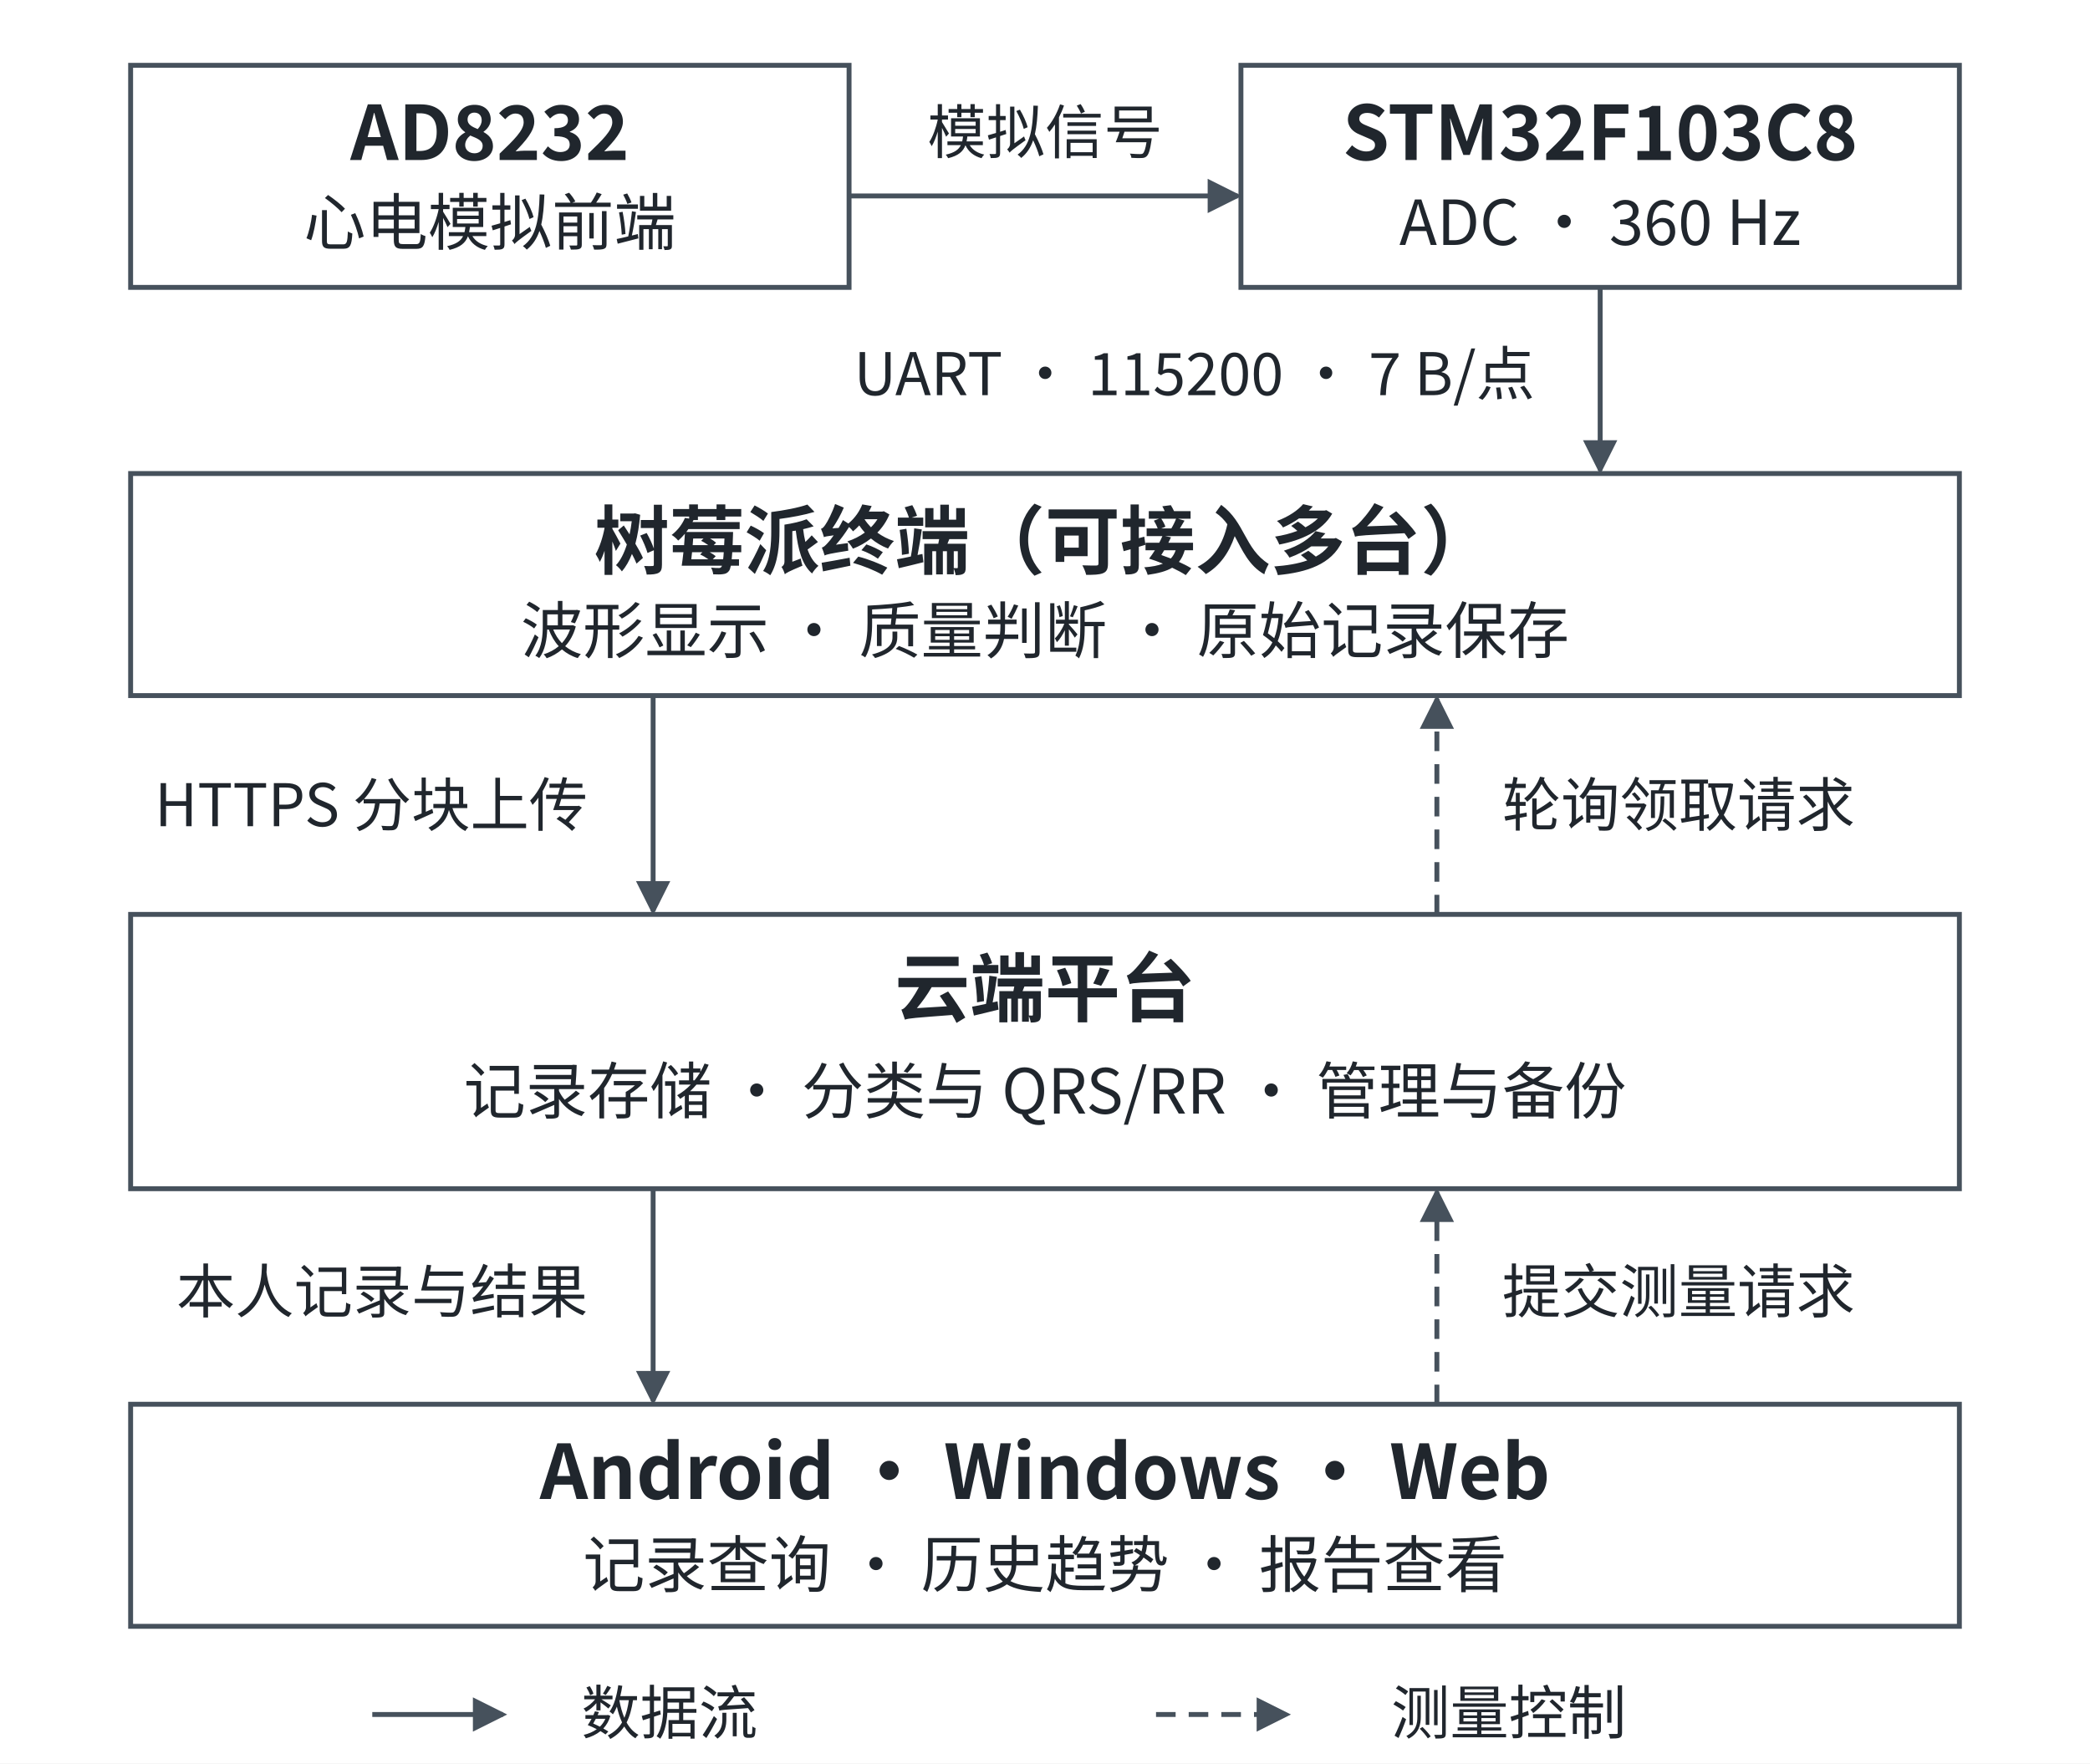
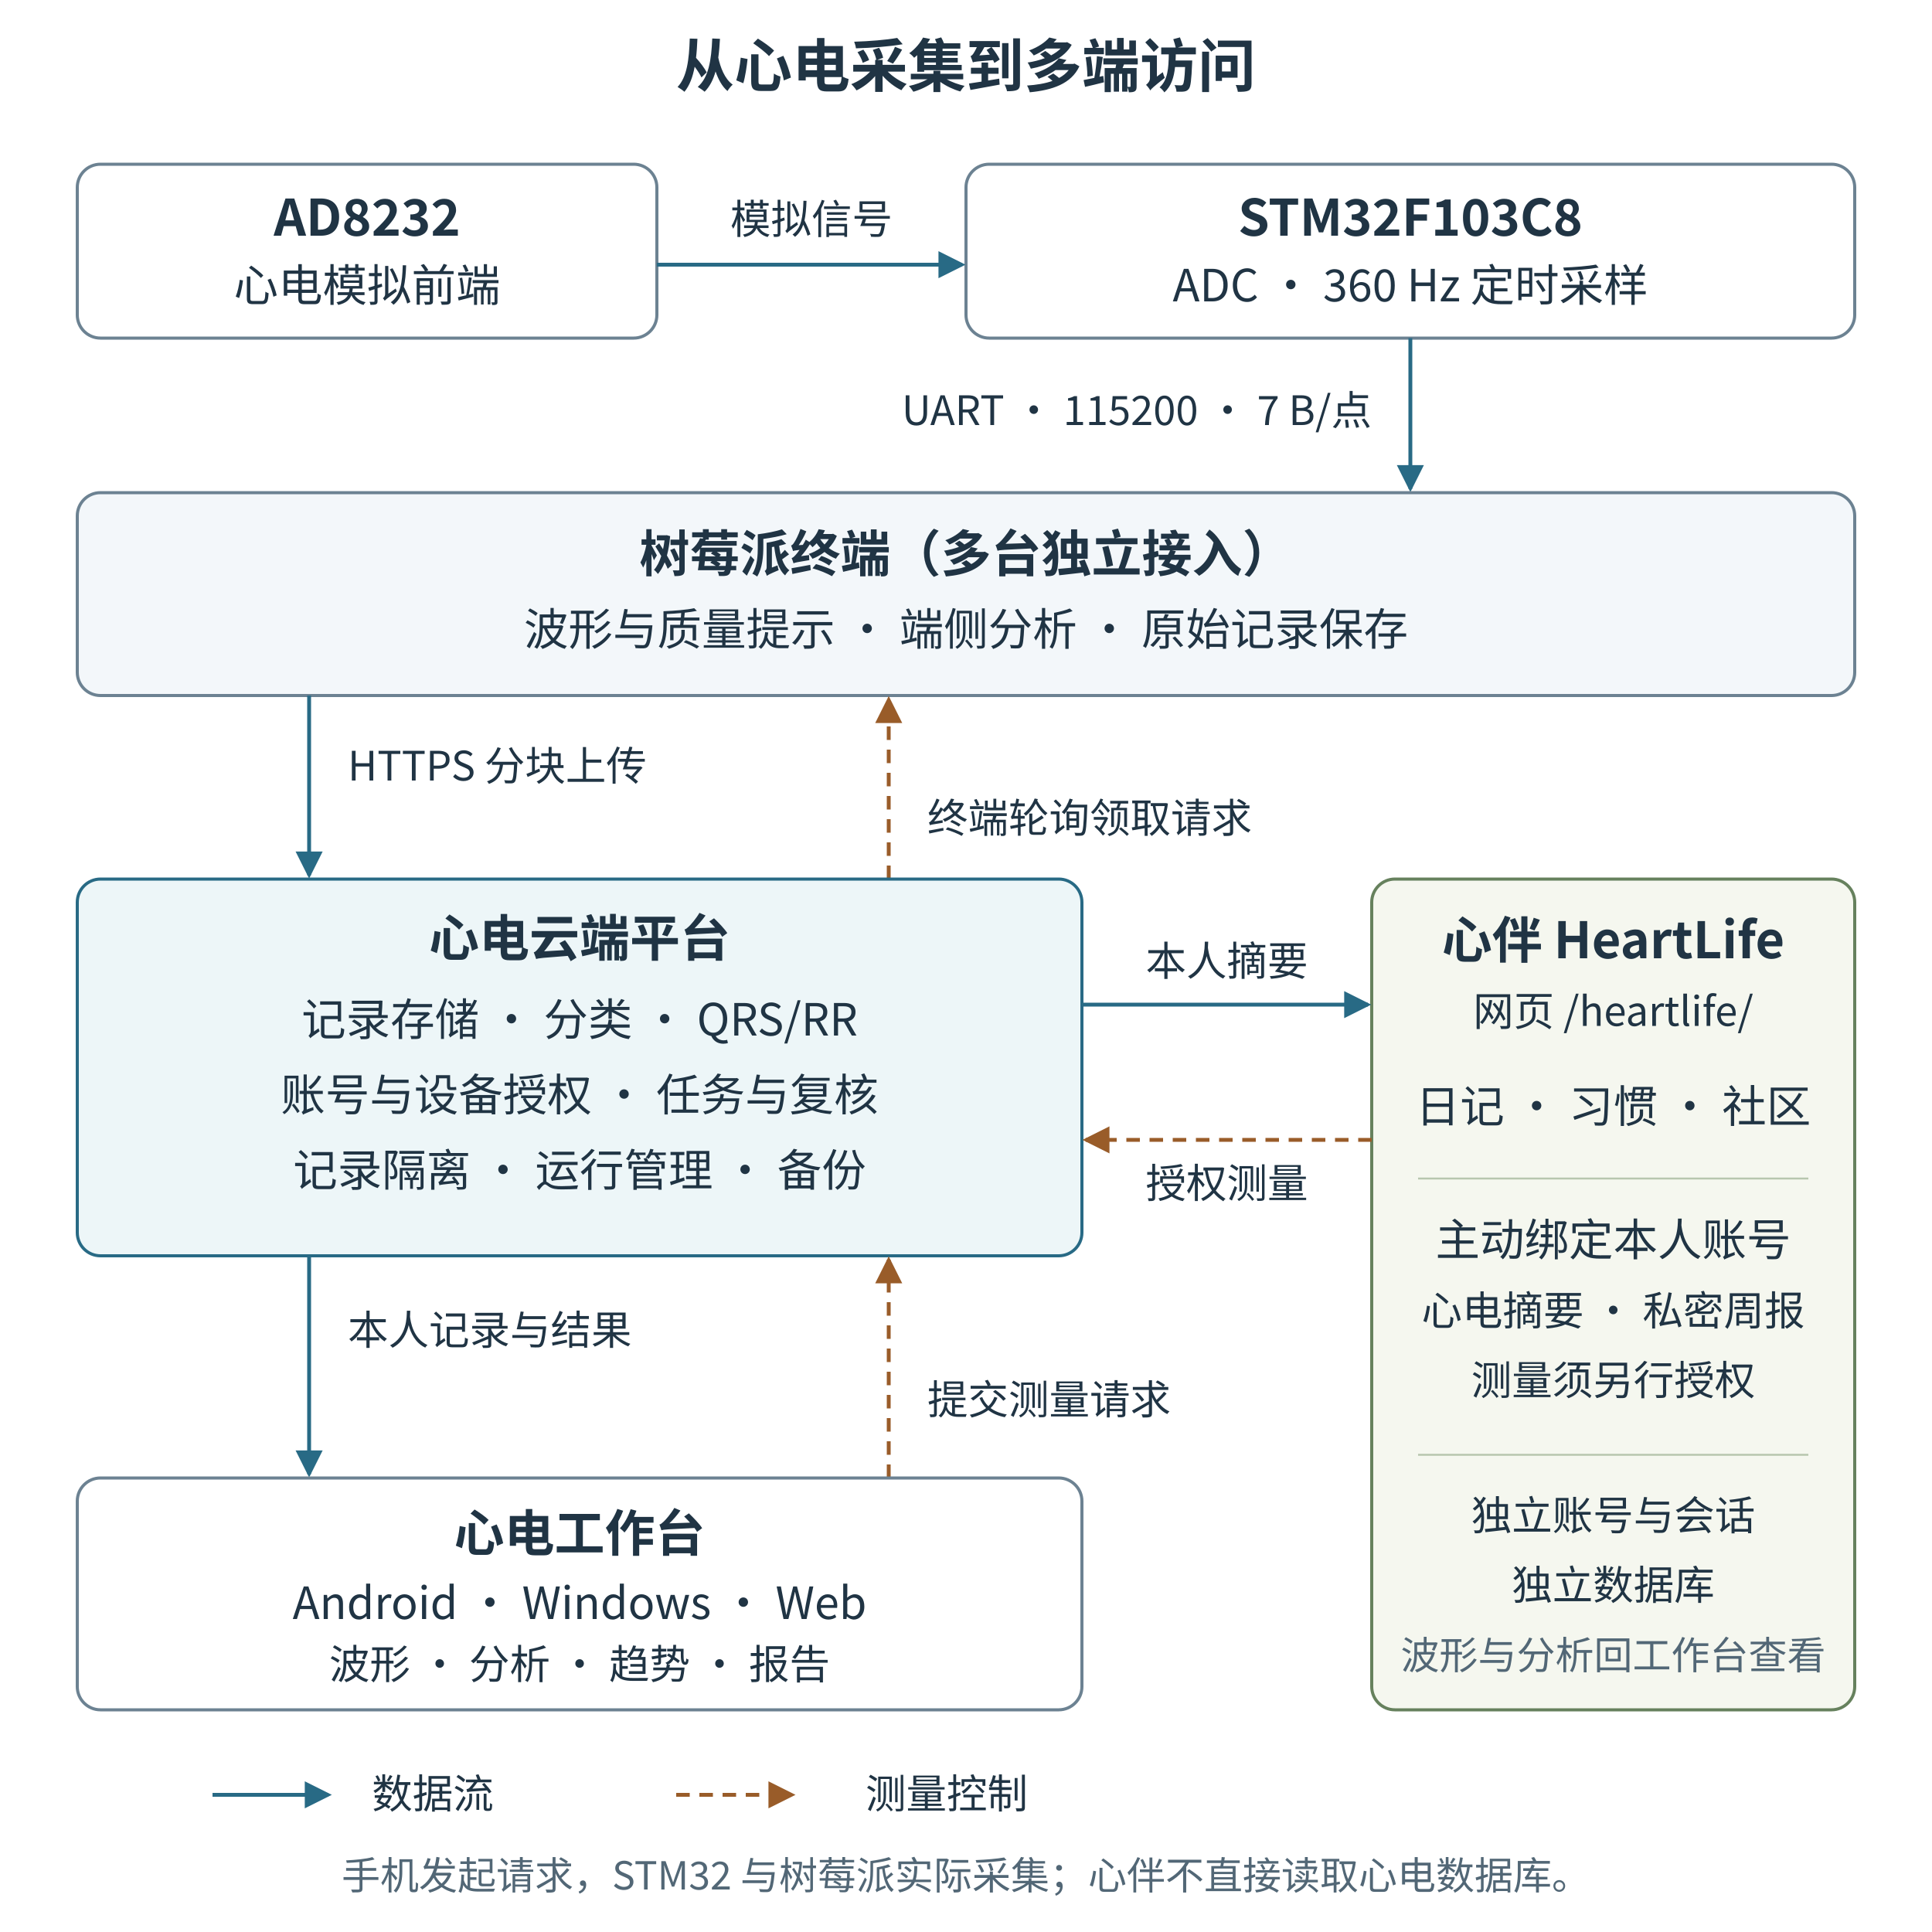
- <svg xmlns="http://www.w3.org/2000/svg" width="640" height="540" viewBox="0 0 640 540" role="img" aria-labelledby="title desc">
+ <svg xmlns="http://www.w3.org/2000/svg" width="1000" height="1000" viewBox="0 0 1000 1000" role="img" aria-labelledby="title desc">
  <defs>
    <style>
-       text { font-family: "Microsoft YaHei", "PingFang SC", "Noto Sans CJK SC", sans-serif; fill: #20262d; text-anchor: middle; }
-       .name { font-size: 23px; font-weight: 600; }
-       .detail { font-size: 19px; }
-       .label { font-size: 18px; }
-       .box { fill: #fff; stroke: #46515c; stroke-width: 1.5; }
-       .line { fill: none; stroke: #46515c; stroke-width: 1.5; marker-end: url(#arrow); }
-       .control { stroke-dasharray: 6 4; }
+       text { font-family: "Microsoft YaHei", "PingFang SC", "Noto Sans CJK SC", sans-serif; fill: #203444; text-anchor: middle; }
+       .title { font-size: 30px; font-weight: 700; }
+       .name { font-size: 26px; font-weight: 700; }
+       .body { font-size: 23px; }
+       .label { font-size: 21px; }
+       .note { font-size: 20px; fill: #526776; }
+       .box { fill: #fff; stroke: #6c8292; stroke-width: 1.6; rx: 12; }
+       .data { fill: none; stroke: #286a85; stroke-width: 2; marker-end: url(#data-arrow); }
+       .control { fill: none; stroke: #995c29; stroke-width: 2; stroke-dasharray: 7 5; marker-end: url(#control-arrow); }
    </style>
-     <marker id="arrow" viewBox="0 0 8 8" refX="7" refY="4" markerWidth="7" markerHeight="7" orient="auto">
-       <path d="M 0 0 L 8 4 L 0 8 Z" fill="#46515c" />
+     <marker id="data-arrow" viewBox="0 0 8 8" refX="7" refY="4" markerWidth="7" markerHeight="7" orient="auto">
+       <path d="M 0 0 L 8 4 L 0 8 Z" fill="#286a85" />
+     </marker>
+     <marker id="control-arrow" viewBox="0 0 8 8" refX="7" refY="4" markerWidth="7" markerHeight="7" orient="auto">
+       <path d="M 0 0 L 8 4 L 0 8 Z" fill="#995c29" />
    </marker>
  </defs>
-   <rect width="640" height="540" fill="#fff" />
-   <rect class="box" x="40" y="20" width="220" height="68" />
-   <text class="name" x="150" y="49">AD8232</text>
-   <text class="detail" x="150" y="75">心电模拟前端</text>
-   <rect class="box" x="380" y="20" width="220" height="68" />
-   <text class="name" x="490" y="49">STM32F103C8</text>
-   <text class="detail" x="490" y="75">ADC · 360 Hz</text>
-   <path class="line" d="M 260 60 H 379" />
-   <text class="label" x="320" y="47">模拟信号</text>
-   <path class="line" d="M 490 88 V 144" />
-   <text class="label" x="470" y="121" style="text-anchor:end">UART · 115200 · 7 B/点</text>
-   <rect class="box" x="40" y="145" width="560" height="68" />
-   <text class="name" x="320" y="174">树莓派终端（可接入多台）</text>
-   <text class="detail" x="320" y="200">波形显示 · 质量判断 · 原始记录保存</text>
-   <path class="line" d="M 200 213 V 279" />
-   <text class="label" x="180" y="253" style="text-anchor:end">HTTPS 分块上传</text>
-   <path class="line control" d="M 440 280 V 214" />
-   <text class="label" x="460" y="253" style="text-anchor:start">轮询领取请求</text>
-   <rect class="box" x="40" y="280" width="560" height="84" />
-   <text class="name" x="320" y="311">云端平台</text>
-   <text class="detail" x="320" y="341">记录存储 · 分类与 QRS/RR · 管理与备份</text>
-   <path class="line" d="M 200 364 V 429" />
-   <text class="label" x="180" y="402" style="text-anchor:end">本人记录与结果</text>
-   <path class="line control" d="M 440 430 V 365" />
-   <text class="label" x="460" y="402" style="text-anchor:start">提交测量请求</text>
-   <rect class="box" x="40" y="430" width="560" height="68" />
-   <text class="name" x="320" y="459">Android · Windows · Web</text>
-   <text class="detail" x="320" y="486">记录查询 · 历史趋势 · 报告查看</text>
-   <path class="line" d="M 114 525 H 154" />
-   <text class="label" x="205" y="531">数据流</text>
-   <path class="line control" d="M 354 525 H 394" />
-   <text class="label" x="462" y="531">测量控制</text>
+   <rect width="1000" height="1000" fill="#fff" />
+   <text class="title" x="500" y="45">从心电采集到多端访问</text>
+   <rect class="box" x="40" y="85" width="300" height="90" />
+   <text class="name" x="190" y="122">AD8232</text>
+   <text class="body" x="190" y="156">心电模拟前端</text>
+   <rect class="box" x="500" y="85" width="460" height="90" />
+   <text class="name" x="730" y="122">STM32F103C8</text>
+   <text class="body" x="730" y="156">ADC · 360 Hz 定时采样</text>
+   <path class="data" d="M 340 137 H 498" />
+   <text class="label" x="420" y="121">模拟信号</text>
+   <path class="data" d="M 730 175 V 253" />
+   <text class="label" x="710" y="220" style="text-anchor:end">UART · 115200 · 7 B/点</text>
+   <rect class="box" x="40" y="255" width="920" height="105" style="fill:#f3f7fa" />
+   <text class="name" x="500" y="296">树莓派终端（多台独立接入）</text>
+   <text class="body" x="500" y="334">波形与质量提示 · 端侧分析 · 原始记录保存</text>
+   <path class="data" d="M 160 360 V 453" />
+   <text class="label" x="180" y="404" style="text-anchor:start">HTTPS 分块上传</text>
+   <path class="control" d="M 460 455 V 362" />
+   <text class="label" x="480" y="431" style="text-anchor:start">终端轮询领取请求</text>
+   <rect class="box" x="40" y="455" width="520" height="195" style="fill:#edf6f8;stroke:#286a85" />
+   <text class="name" x="300" y="495">心电云端平台</text>
+   <text class="body" x="300" y="536">记录存储 · 分类 · QRS/RR</text>
+   <text class="body" x="300" y="575">账号与设备授权 · 任务与复核</text>
+   <text class="body" x="300" y="614">记录隔离 · 运行管理 · 备份</text>
+   <rect class="box" x="710" y="455" width="250" height="430" style="fill:#f5f7ef;stroke:#66815d" />
+   <text class="name" x="835" y="496">心伴 HeartLife</text>
+   <text class="label" x="835" y="531">网页 /heartlife/</text>
+   <text class="body" x="835" y="581">日记 · 习惯 · 社区</text>
+   <path d="M 734 610 H 936" stroke="#b7c6ae" />
+   <text class="body" x="835" y="650">主动绑定本人账号</text>
+   <text class="label" x="835" y="686">心电摘要 · 私密周报</text>
+   <text class="label" x="835" y="722">测量须另行授权</text>
+   <path d="M 734 753 H 936" stroke="#b7c6ae" />
+   <text class="label" x="835" y="792">独立账号与会话</text>
+   <text class="label" x="835" y="828">独立数据库</text>
+   <text class="note" x="835" y="864">波形与分析回工作台查看</text>
+   <path class="data" d="M 560 520 H 708" />
+   <text class="label" x="635" y="505">本人摘要</text>
+   <path class="control" d="M 710 590 H 562" />
+   <text class="label" x="635" y="620">授权测量</text>
+   <path class="data" d="M 160 650 V 763" />
+   <text class="label" x="180" y="696" style="text-anchor:start">本人记录与结果</text>
+   <path class="control" d="M 460 765 V 652" />
+   <text class="label" x="480" y="732" style="text-anchor:start">提交测量请求</text>
+   <rect class="box" x="40" y="765" width="520" height="120" />
+   <text class="name" x="300" y="803">心电工作台</text>
+   <text class="body" x="300" y="838">Android · Windows · Web</text>
+   <text class="label" x="300" y="869">波形 · 分析 · 趋势 · 报告</text>
+   <path class="data" d="M 110 929 H 170" />
+   <text class="label" x="224" y="936">数据流</text>
+   <path class="control" d="M 350 929 H 410" />
+   <text class="label" x="490" y="936">测量控制</text>
+   <text class="note" x="500" y="978">手机发起请求，STM32 与树莓派实际采集；心伴不直接读取心电数据库。</text>
</svg>
